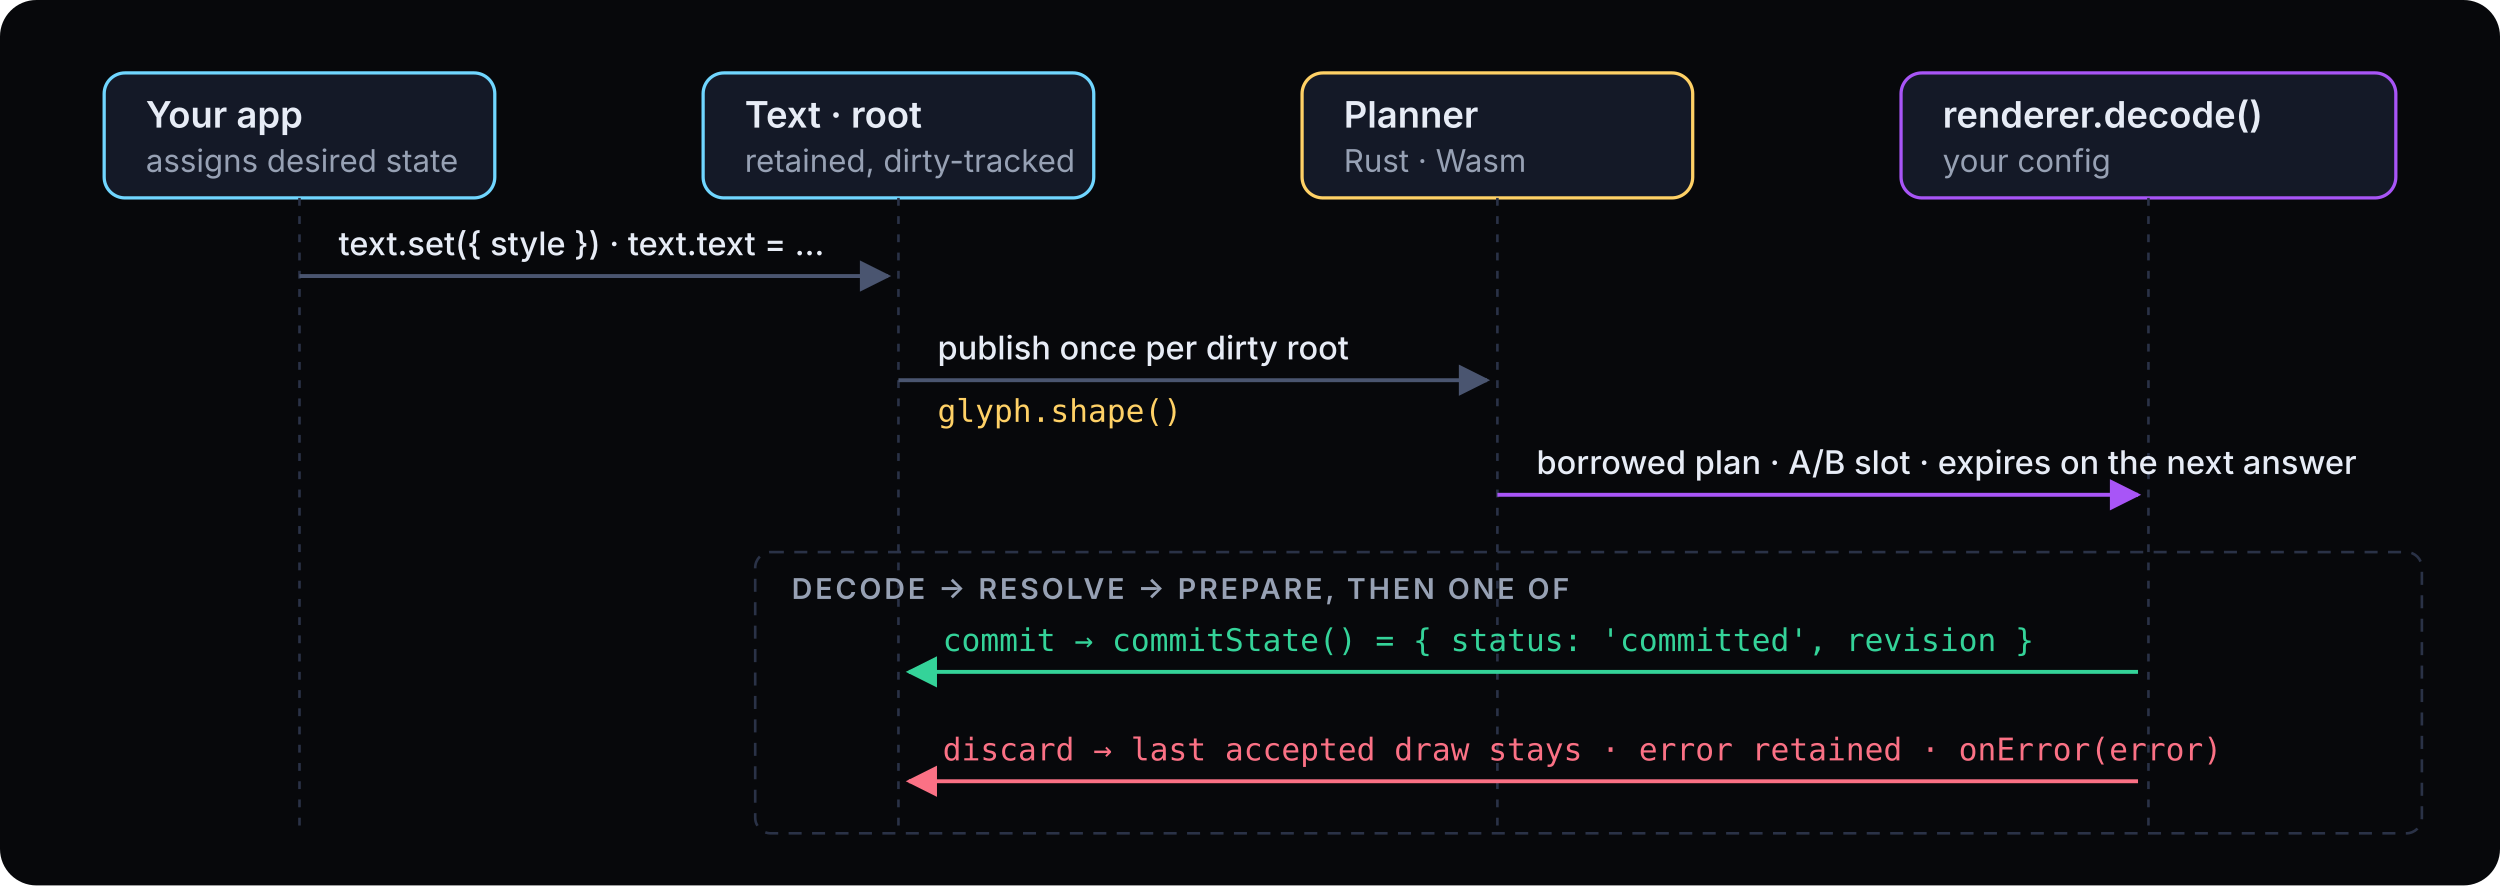
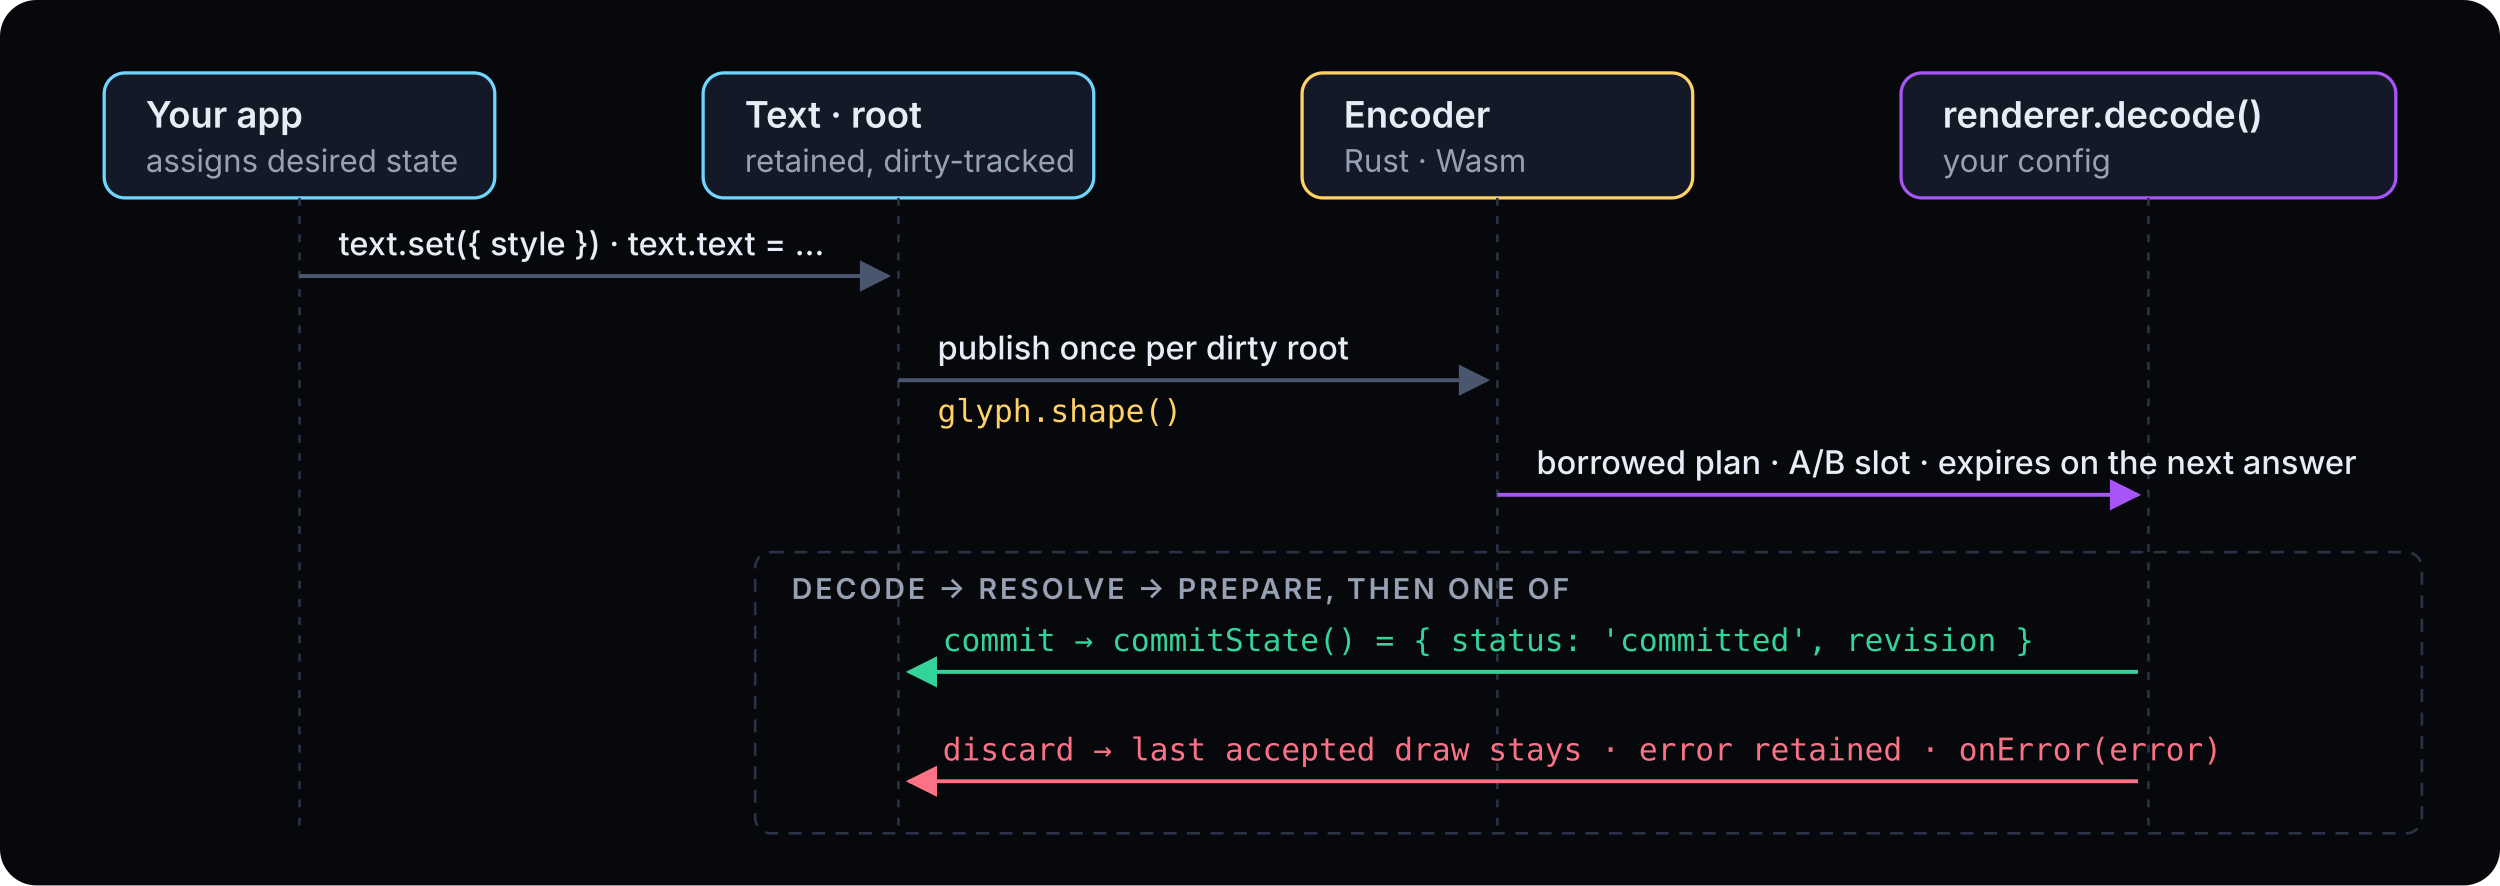
<svg xmlns="http://www.w3.org/2000/svg" viewBox="0 0 960 340" width="960" height="340" role="img" aria-labelledby="t d">
  <defs>
    <style>
      .bg { fill: #07080b; }
      .actor { fill: #141927; stroke: #2a3247; stroke-width: 1.25; rx: 8; }
      .actor.js { stroke: #70d6ff; }
      .actor.rs { stroke: #ffd166; }
      .actor.out { stroke: #a855f7; }
      .label { font: 600 14px/1 Inter, ui-sans-serif, system-ui, sans-serif; fill: #e7ecf6; }
      .sub { font: 400 12px/1 Inter, ui-sans-serif, system-ui, sans-serif; fill: #97a1b4; }
      .msg { font: 500 12.5px/1 Inter, ui-sans-serif, system-ui, sans-serif; fill: #e7ecf6; }
      .mono { font: 500 12px/1 'JetBrains Mono', ui-monospace, SFMono-Regular, Menlo, monospace; fill: #ffd166; }
      .mono.ok { fill: #34d399; }
      .mono.no { fill: #fb7185; }
      .life { stroke: #2a3247; stroke-width: 1; stroke-dasharray: 3 4; }
      .edge { fill: none; stroke: #4a5570; stroke-width: 1.5; marker-end: url(#arrow); }
      .edge.back { stroke: #a855f7; marker-end: url(#arrowv); }
      .edge.ok { stroke: #34d399; marker-end: url(#arrowg); }
      .edge.no { stroke: #fb7185; marker-end: url(#arrowr); }
      .alt { fill: none; stroke: #2a3247; stroke-width: 1; stroke-dasharray: 5 4; rx: 6; }
      .alttag { font: 600 11px/1 Inter, ui-sans-serif, system-ui, sans-serif; fill: #97a1b4; letter-spacing: 0.1em; }
    </style>
    <marker id="arrow" viewBox="0 0 10 10" refX="9" refY="5" markerWidth="8" markerHeight="8" orient="auto-start-reverse">
      <path d="M 0 0 L 10 5 L 0 10 z" fill="#4a5570" />
    </marker>
    <marker id="arrowv" viewBox="0 0 10 10" refX="9" refY="5" markerWidth="8" markerHeight="8" orient="auto-start-reverse">
      <path d="M 0 0 L 10 5 L 0 10 z" fill="#a855f7" />
    </marker>
    <marker id="arrowg" viewBox="0 0 10 10" refX="9" refY="5" markerWidth="8" markerHeight="8" orient="auto-start-reverse">
      <path d="M 0 0 L 10 5 L 0 10 z" fill="#34d399" />
    </marker>
    <marker id="arrowr" viewBox="0 0 10 10" refX="9" refY="5" markerWidth="8" markerHeight="8" orient="auto-start-reverse">
      <path d="M 0 0 L 10 5 L 0 10 z" fill="#fb7185" />
    </marker>
  </defs>
  <rect class="bg" width="960" height="340" rx="14" />
  <rect class="actor js" x="40" y="28" width="150" height="48" />
  <text class="label" x="56" y="49">Your app</text>
  <text class="sub" x="56" y="66">assigns desired state</text>
  <rect class="actor js" x="270" y="28" width="150" height="48" />
  <text class="label" x="286" y="49">Text · root</text>
  <text class="sub" x="286" y="66">retained, dirty-tracked</text>
  <rect class="actor rs" x="500" y="28" width="150" height="48" />
-   <text class="label" x="516" y="49">Planner</text>
+   <text class="label" x="516" y="49">Encoder</text>
  <text class="sub" x="516" y="66">Rust · Wasm</text>
  <rect class="actor out" x="730" y="28" width="190" height="48" />
  <text class="label" x="746" y="49">renderer.decode()</text>
  <text class="sub" x="746" y="66">your config</text>
  <line class="life" x1="115" y1="76" x2="115" y2="320" />
  <line class="life" x1="345" y1="76" x2="345" y2="320" />
  <line class="life" x1="575" y1="76" x2="575" y2="320" />
  <line class="life" x1="825" y1="76" x2="825" y2="320" />
  <path class="edge" d="M 115 106 L 341 106" />
  <text class="msg" x="130" y="98">text.set({ style }) · text.text = …</text>
  <path class="edge" d="M 345 146 L 571 146" />
  <text class="msg" x="360" y="138">publish once per dirty root</text>
  <text class="mono" x="360" y="162">glyph.shape()</text>
  <path class="edge back" d="M 575 190 L 821 190" />
  <text class="msg" x="590" y="182">borrowed plan · A/B slot · expires on the next answer</text>
  <rect class="alt" x="290" y="212" width="640" height="108" />
  <text class="alttag" x="304" y="230">DECODE → RESOLVE → PREPARE, THEN ONE OF</text>
  <path class="edge ok" d="M 821 258 L 349 258" />
  <text class="mono ok" x="362" y="250">commit → commitState() = { status: 'committed', revision }</text>
  <path class="edge no" d="M 821 300 L 349 300" />
  <text class="mono no" x="362" y="292">discard → last accepted draw stays · error retained · onError(error)</text>
</svg>
